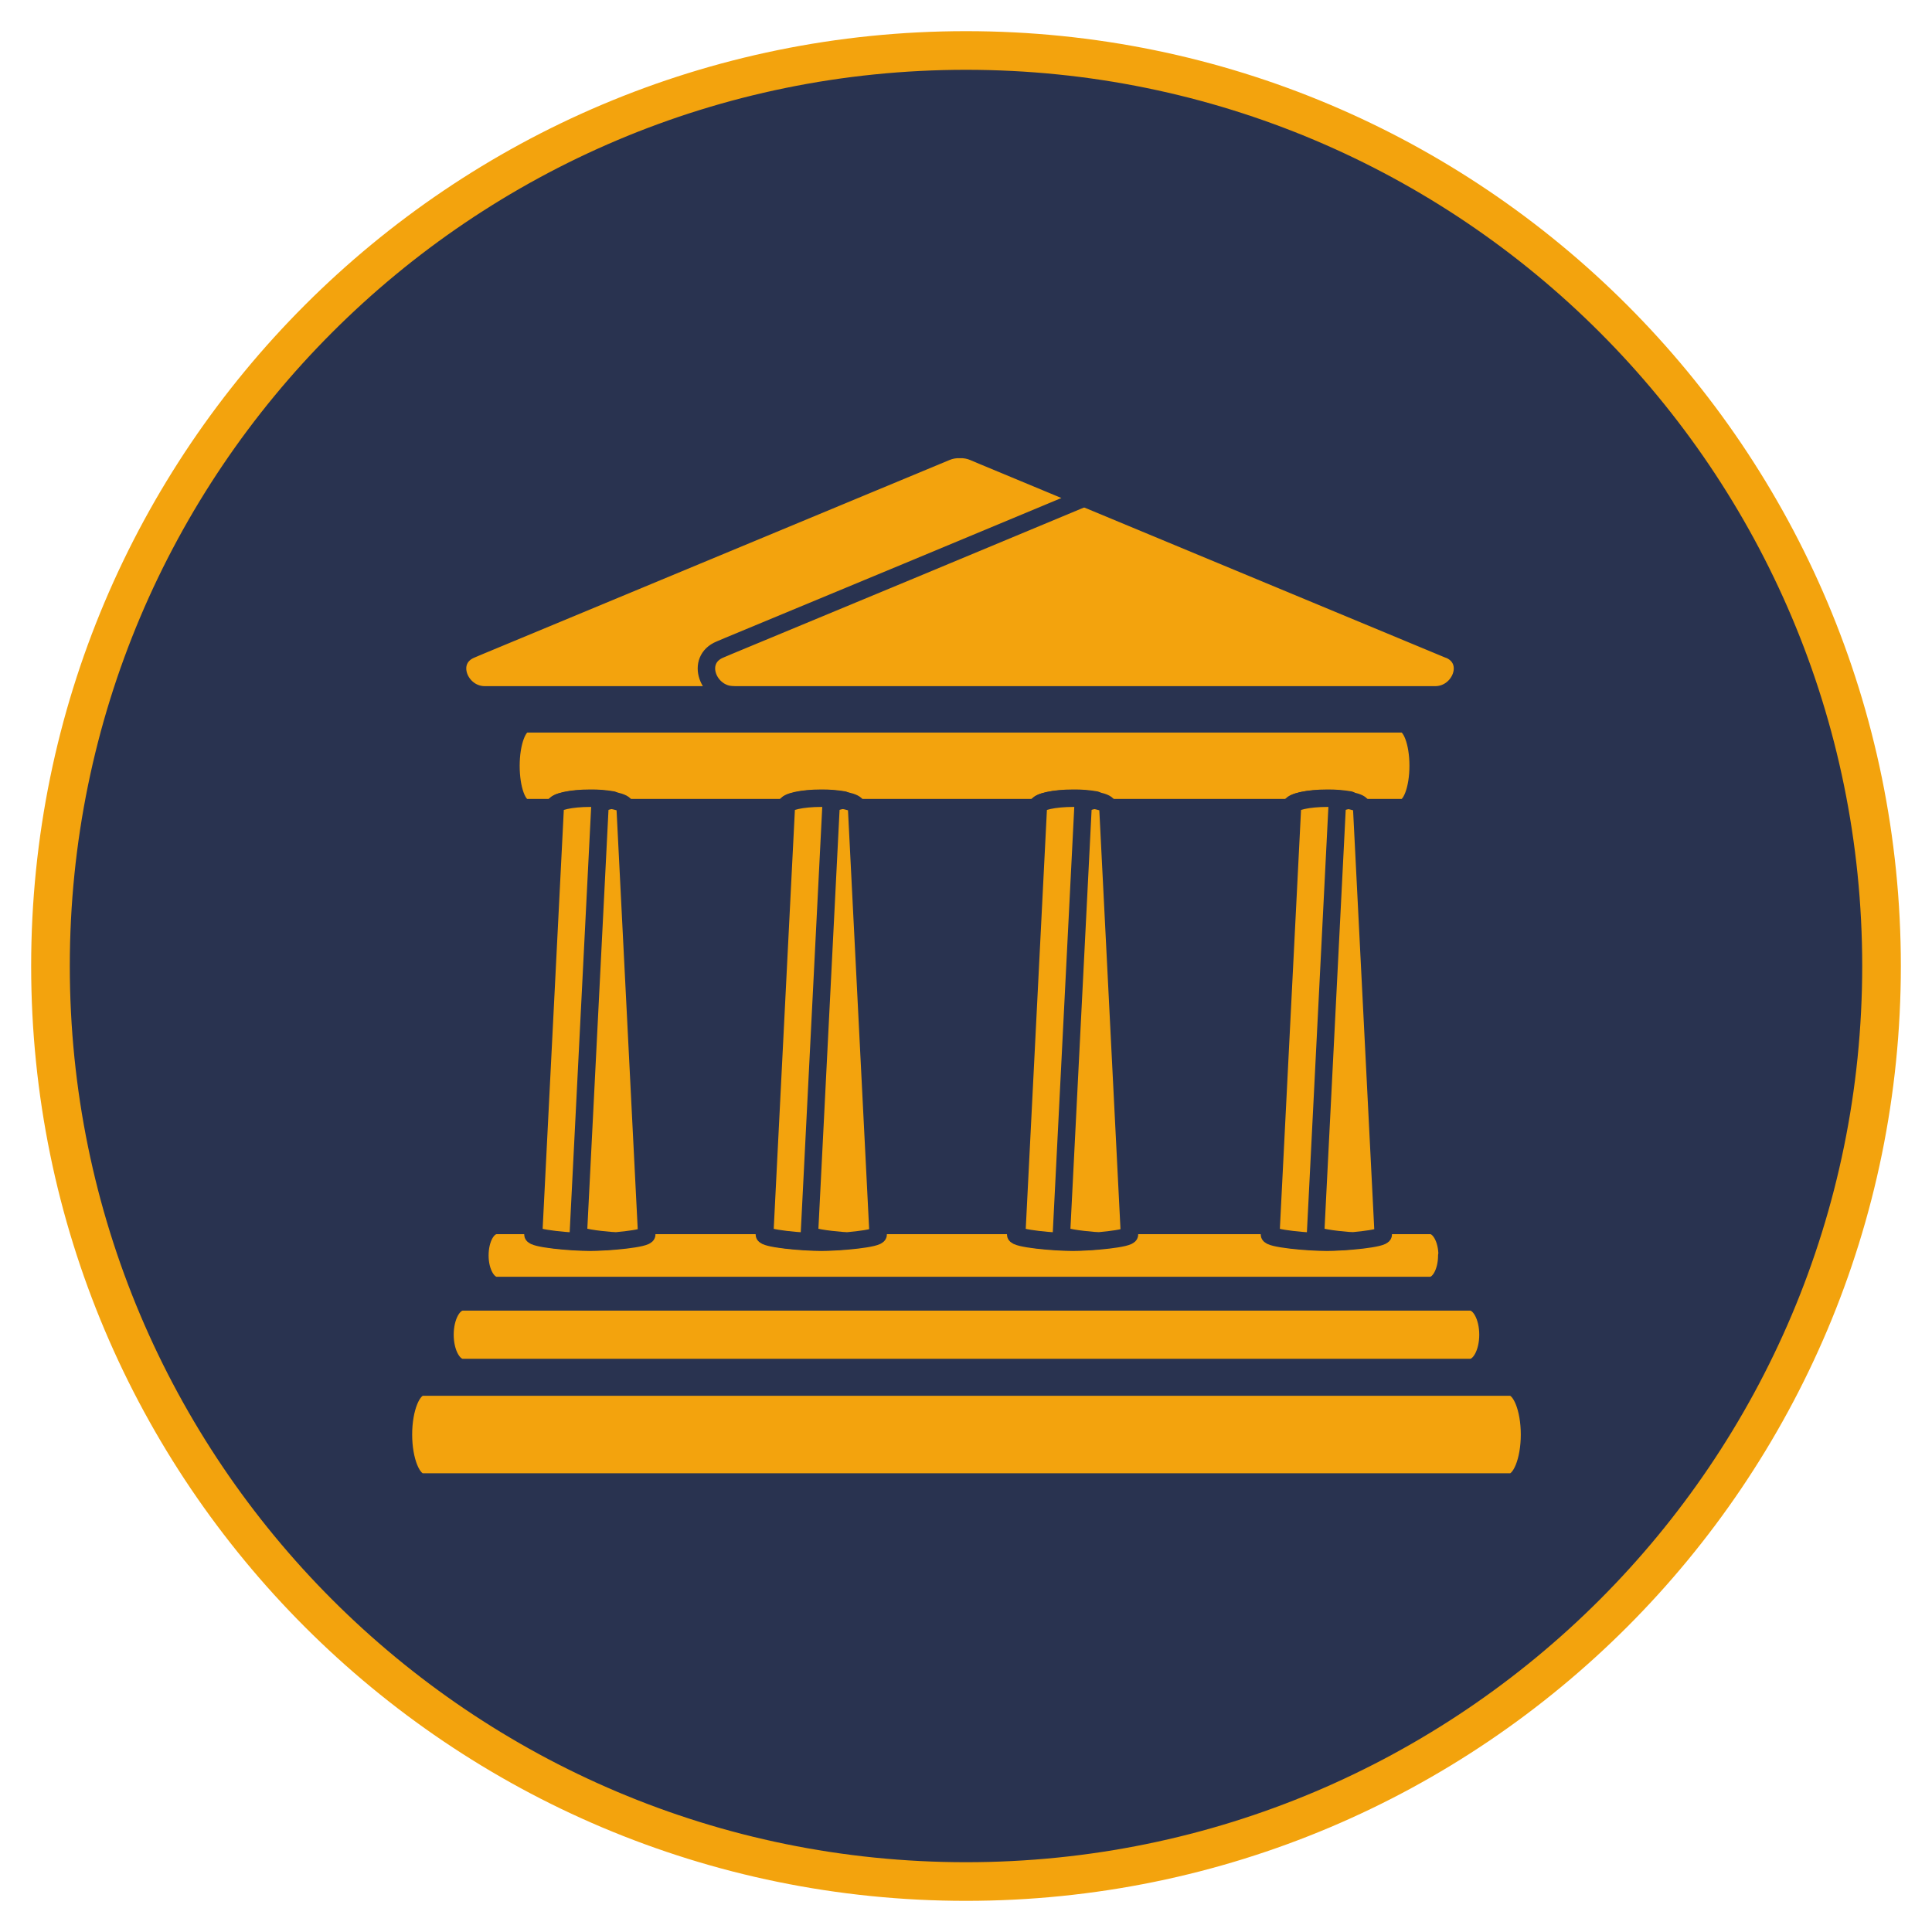
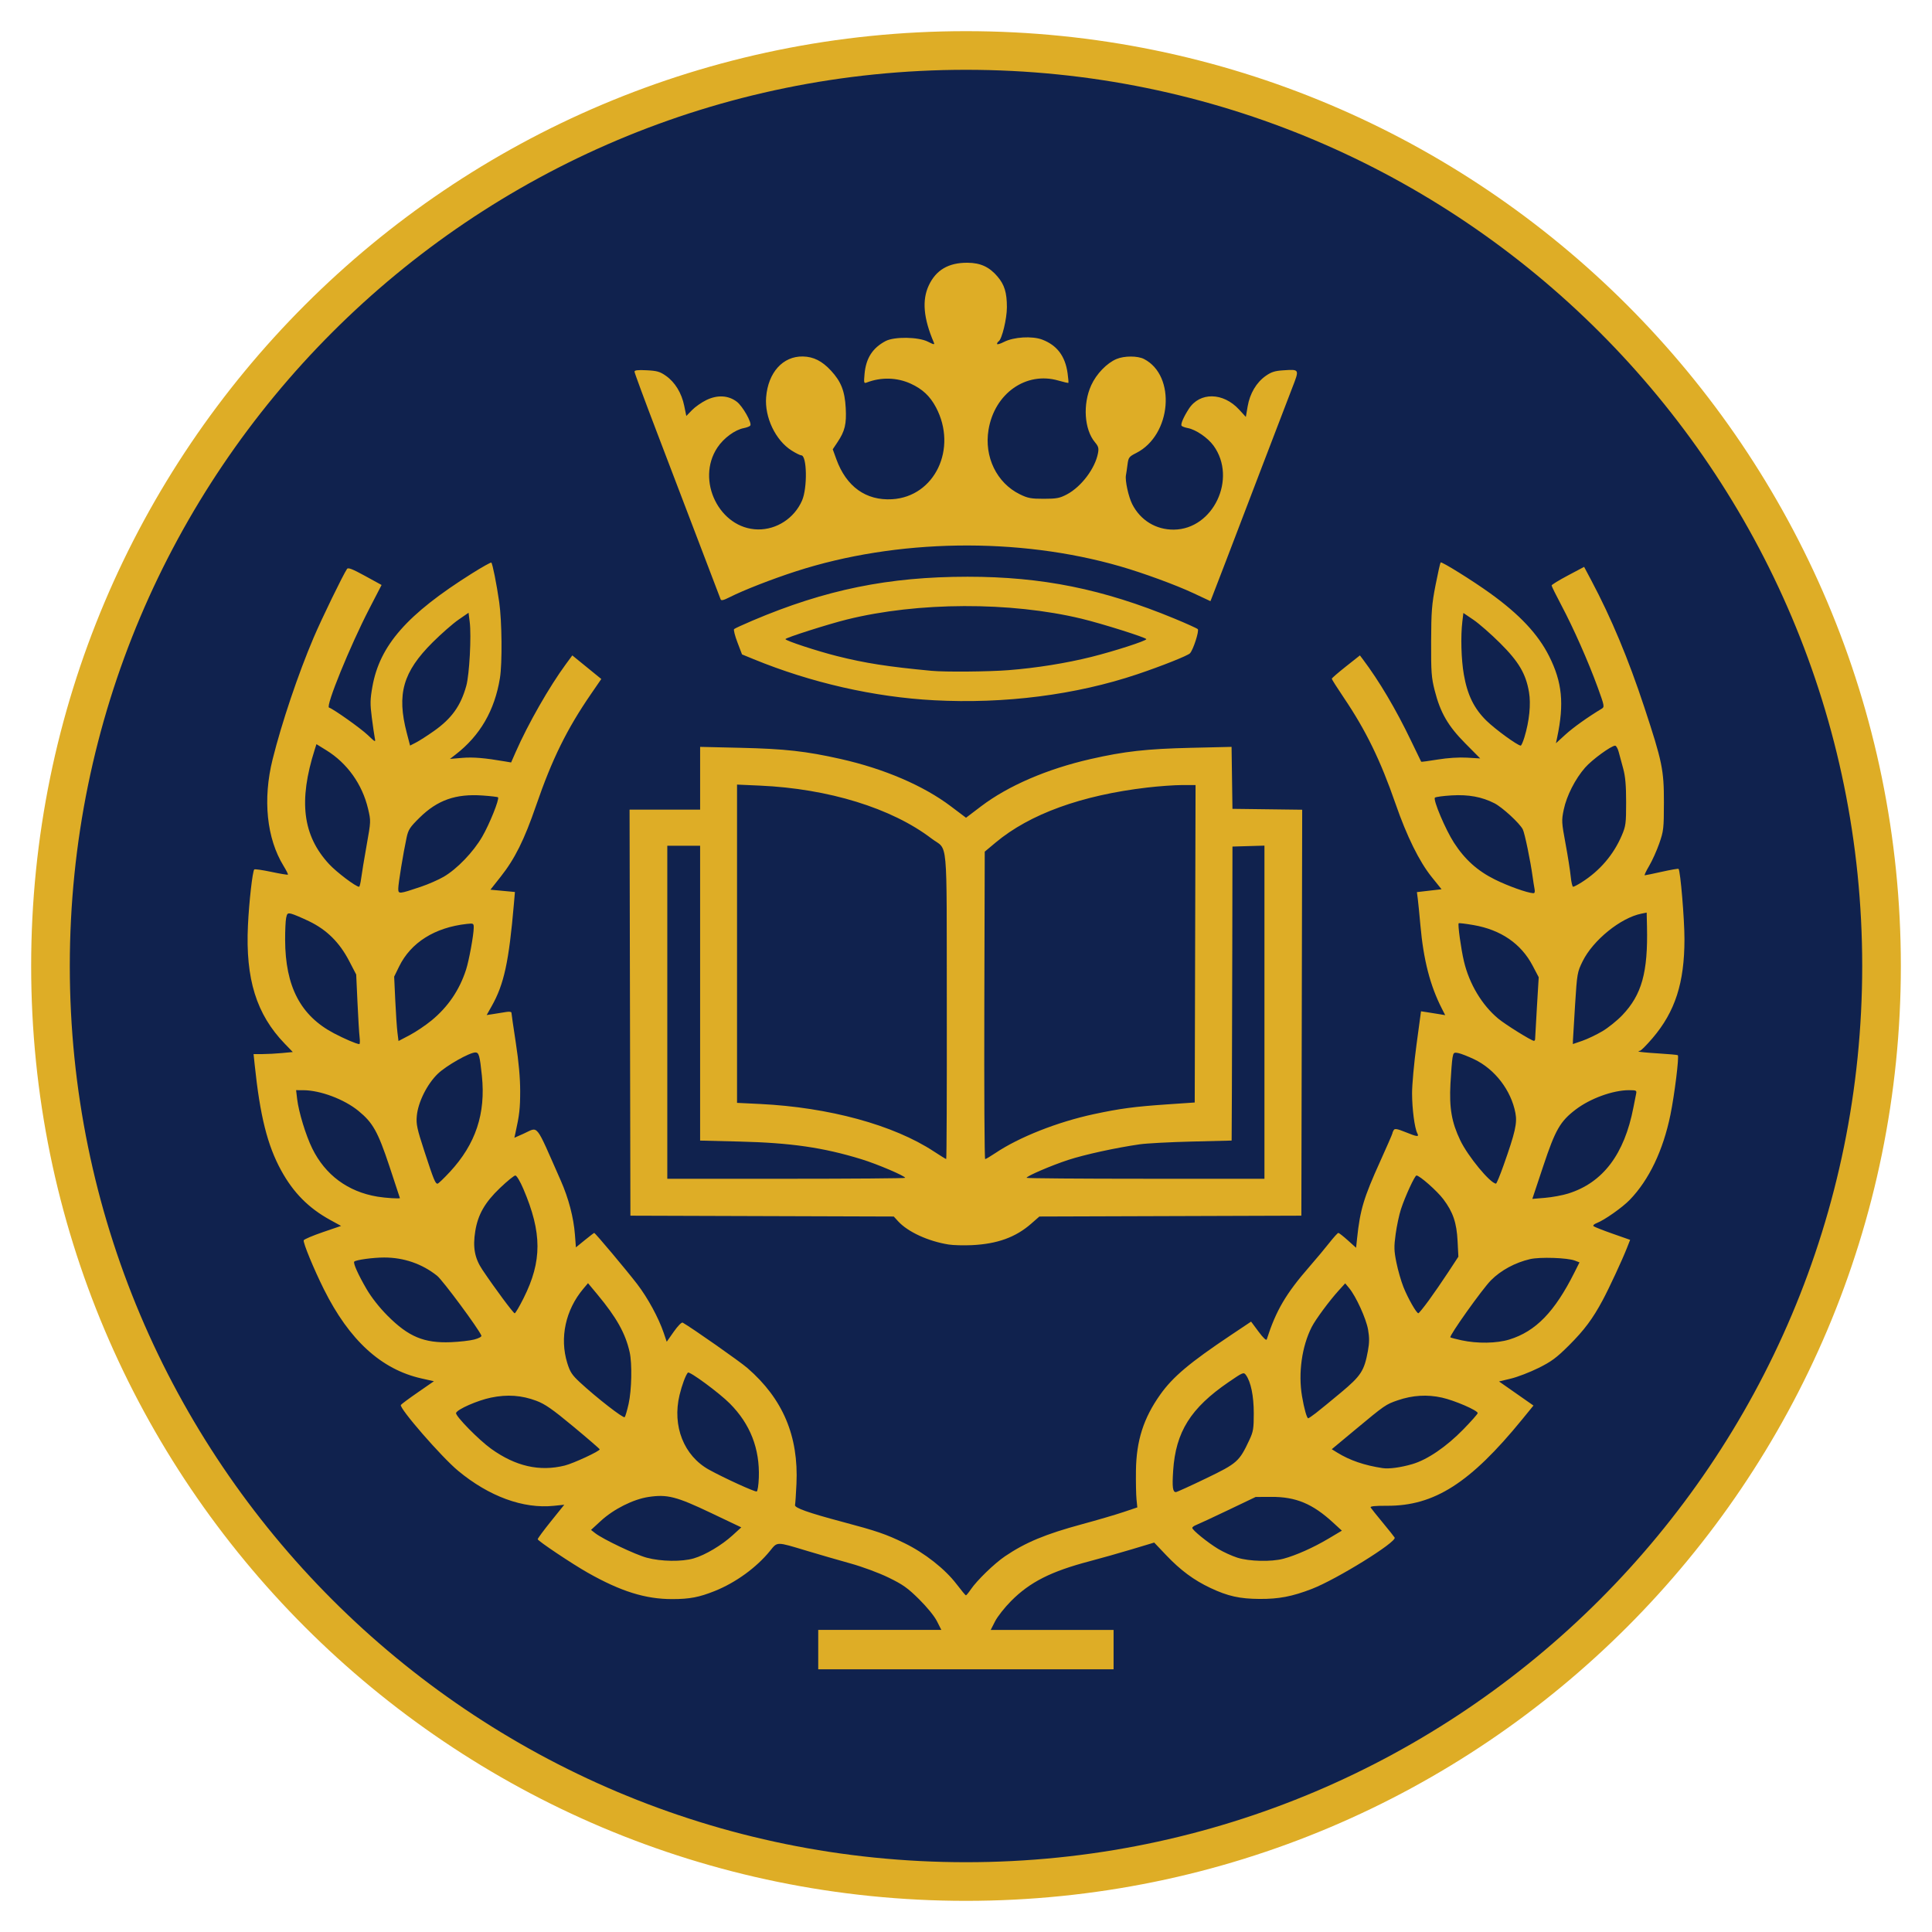
<svg xmlns="http://www.w3.org/2000/svg" width="1000" height="1000" viewBox="0 0 264.583 264.583" version="1.1" id="svg5" xml:space="preserve">
  <defs id="defs2">
    <filter id="mask-powermask-path-effect1955_inverse" style="color-interpolation-filters:sRGB" height="100" width="100" x="-50" y="-50">
      <feColorMatrix id="mask-powermask-path-effect1955_primitive1" values="1" type="saturate" result="fbSourceGraphic" />
      <feColorMatrix id="mask-powermask-path-effect1955_primitive2" values="-1 0 0 0 1 0 -1 0 0 1 0 0 -1 0 1 0 0 0 1 0 " in="fbSourceGraphic" />
    </filter>
    <filter id="mask-powermask-path-effect1983_inverse" style="color-interpolation-filters:sRGB" height="100" width="100" x="-50" y="-50">
      <feColorMatrix id="mask-powermask-path-effect1983_primitive1" values="1" type="saturate" result="fbSourceGraphic" />
      <feColorMatrix id="mask-powermask-path-effect1983_primitive2" values="-1 0 0 0 1 0 -1 0 0 1 0 0 -1 0 1 0 0 0 1 0 " in="fbSourceGraphic" />
    </filter>
    <clipPath clipPathUnits="userSpaceOnUse" id="clipPath2020">
      <path id="path2022" style="fill:#000000;fill-opacity:1;stroke-width:0.247" d="M 4.553,4.213 V 102.91 c 0.296,0.305 0.58,0.645 0.85,1.018 -7.672e-4,-1.917 -0.013,-5.15 0.002,-5.166 0.135,-0.151 4.673,4.291 8.12,7.947 6.367,6.755 12.843,14.537 21.564,25.916 9.783,12.763 19.924,21.732 34.555,30.562 7.984,4.818 11.854,8.276 26.715,23.869 6.268,6.577 7.742,8.341 15.028,17.978 5.408,7.153 7.609,9.89 10.665,13.261 0.846,0.933 2.26,2.63 3.142,3.769 0.882,1.14 2.936,3.411 4.564,5.047 4.743,4.766 9.177,8.223 18.503,14.427 8.766,5.832 13.518,9.703 20.747,16.904 3.918,3.903 11.799,12.674 11.588,12.897 -0.001,0.003 -0.198,0.011 -0.207,0.012 1.326,0.068 2.65,0.17 3.974,0.273 3.244,0.2 6.48,0.492 9.714,0.805 3.001,0.35 6,0.701 9.013,0.932 2.438,0.246 4.88,0.435 7.328,0.54 0.467,-0.004 0.934,0.007 1.401,-0.012 3.294,-0.138 6.587,-0.598 9.856,-0.982 4.211,-0.494 6.183,-0.74 10.4,-1.255 4.172,-0.528 8.34,-1.09 12.508,-1.65 2.665,-0.358 4.9,-0.146 6.679,0.448 v -20.031 -32.327 l -4.486,-5.358 c -10.243,-12.233 -19.051,-21.813 -27.666,-30.09 -4.955,-4.761 -6.757,-6.116 -18.177,-13.672 -10.898,-7.211 -13.061,-9.009 -20.866,-17.355 -5.692,-6.086 -8.395,-9.377 -16.51,-20.102 -5.693,-7.524 -9.051,-11.725 -12.192,-15.253 -2.65,-2.977 -13.93,-14.3 -16.056,-16.118 -2.709,-2.317 -7.038,-5.418 -13.504,-9.673 C 108.506,81.719 105.093,78.927 97.826,70.852 90.074,62.238 85.215,56.396 79.439,48.744 67.057,32.342 53.274,18.426 39.401,8.317 37.671,7.056 35.614,5.617 34.831,5.119 L 33.408,4.213 H 18.98 Z m 59.629,0 3.307,3.392 C 75.252,15.568 81.544,23.149 94.523,40.179 101.515,49.353 103.545,51.834 107.002,55.43 c 4.788,4.981 10.309,9.446 16.607,13.43 12.579,7.959 20.154,14.03 29.585,23.71 7.299,7.491 8.771,9.235 19.568,23.177 6.516,8.414 11.056,13.897 15.655,18.907 6.781,7.386 11.495,11.224 23.364,19.019 11.374,7.471 11.513,7.583 20.875,16.933 7.665,7.656 13.193,13.599 17.035,18.316 0.795,0.976 1.473,1.781 1.507,1.789 0.034,0.007 0.062,-7.75 0.062,-17.24 v -17.253 l -3.384,-3.497 c -6.679,-6.901 -12.276,-11.499 -21.966,-18.046 -9.765,-6.597 -14.592,-10.334 -21.084,-16.321 -4.853,-4.475 -8.594,-8.697 -13.146,-14.834 C 184.248,93.499 178.261,86.599 168.756,77.101 157.533,65.884 148.117,57.817 136.443,49.416 122.304,39.241 113.701,31.346 106.915,22.317 103.576,17.876 99.263,10.257 97.538,5.755 L 96.947,4.213 H 80.565 Z m 187.079,0 -19.675,0.06 -19.675,0.06 19.552,0.065 19.552,0.065 V 27.529 c 0,12.686 0.056,23.066 0.123,23.066 0.068,0 0.123,-10.436 0.123,-23.191 z M 211.941,15.447 c -0.064,0.044 -0.169,0.058 -0.19,0.132 -0.023,0.08 -0.041,0.162 -0.059,0.244 0.081,-0.128 0.161,-0.256 0.249,-0.375 z M 5.508,44.427 c 0.41,0 5.099,2.178 7.176,3.333 7.839,4.36 14.508,9.491 22.429,17.259 7.922,7.768 14.337,15.289 24.945,29.243 2.218,2.917 5.055,6.581 6.304,8.141 7.248,9.055 17.389,18.333 26.02,23.804 11.565,7.332 16.507,11.231 25.78,20.339 11.549,11.345 14.77,15.093 24.92,29.005 5.133,7.035 8.095,10.544 13.935,16.504 8.449,8.624 15.224,13.963 24.775,19.524 4.637,2.7 10.623,7.638 16.979,14.006 5.23,5.241 12.632,13.094 14.831,15.734 2.073,2.488 8.693,9.568 15.323,16.385 2.243,2.307 4.08,4.261 4.08,4.343 7.9e-4,0.082 -1.192,0.708 -2.651,1.392 -3.413,1.599 -8.672,3.268 -14.121,4.481 -6.159,1.371 -5.897,1.348 -6.922,0.587 -0.481,-0.358 -1.369,-1.324 -1.974,-2.148 -7.418,-10.113 -14.363,-18.01 -24.467,-27.821 -8.16,-7.923 -10.083,-9.463 -18.666,-14.941 -7.481,-4.775 -10.332,-6.804 -13.365,-9.508 -1.402,-1.25 -3.332,-2.947 -4.29,-3.77 -2.515,-2.162 -8.289,-7.991 -11.271,-11.376 -3.708,-4.21 -7.753,-9.299 -14.084,-17.719 -3.06,-4.071 -6.491,-8.511 -7.623,-9.868 -2.916,-3.495 -11.751,-12.402 -17.953,-18.098 -4.921,-4.52 -5.626,-5.07 -10.501,-8.19 C 70.981,136.023 67.017,132.894 57.508,123.279 48.876,114.551 46.742,111.999 36.744,98.456 30.573,90.096 27.747,86.529 24.497,83 20.846,79.034 15.926,74.643 12.759,72.522 9.532,70.36 6.432,67.955 5.848,67.16 L 5.293,66.404 V 55.415 c 0,-6.077 0.096,-10.989 0.215,-10.989 z M 186.03,50.727 c -0.102,0.091 -0.202,0.184 -0.301,0.277 0.05,0.006 0.102,0.013 0.152,0.018 0.04,-0.082 0.08,-0.164 0.123,-0.244 0.009,-0.017 0.018,-0.034 0.026,-0.051 z m -2.496,14.331 c -0.031,-0.014 -0.01,0.038 0.017,0.137 0.032,0.037 0.08,0.067 0.097,0.112 0.062,0.005 0.121,0.01 0.179,0.015 -0.002,-0.002 -0.004,-0.004 -0.006,-0.006 -0.175,-0.164 -0.257,-0.244 -0.287,-0.258 z" mask="none" />
    </clipPath>
  </defs>
  <g id="layer1">
-     <circle style="display:inline;fill:#293350;fill-opacity:1;stroke:#f3a30d;stroke-width:5.292;stroke-dasharray:none;stroke-opacity:1;paint-order:normal" id="path236-3" mask="none" r="125.379" cy="132.292" cx="132.292" />
-     <g fill="none" stroke="currentColor" stroke-linecap="round" stroke-linejoin="round" stroke-miterlimit="10" id="g1210" transform="matrix(47.80356,0,0,47.80356,-636.42,-545.5014)" style="fill:#f3a30d;fill-opacity:1;stroke:#293350;stroke-opacity:1">
-       <g id="g1502" style="fill:#f3a30d;fill-opacity:1;stroke:#293350;stroke-opacity:1">
-         <path fill="#909091" d="m 17.463,13.272 q -0.668,-0.278 -1.335,-0.555 l -0.026,-0.011 a 0.091,0.091 0 0 0 -0.039,-0.007 0.091,0.091 0 0 0 -0.039,0.007 l -1.335,0.555 -0.026,0.011 c -0.073,0.03 -0.034,0.13 0.039,0.13 h 2.723 c 0.073,-5.1e-5 0.112,-0.1 0.039,-0.13" id="path1468" style="fill:#f3a30d;fill-opacity:1;stroke:#293350;stroke-width:0.05;stroke-opacity:1" />
-         <path fill="#7e7e7f" d="m 15.376,13.272 0.026,-0.011 q 0.509,-0.211 1.017,-0.423 l -0.291,-0.121 -0.026,-0.011 a 0.091,0.091 0 0 0 -0.039,-0.007 0.091,0.091 0 0 0 -0.039,0.007 l -1.335,0.555 -0.026,0.011 c -0.073,0.03 -0.034,0.13 0.039,0.13 h 0.713 c -0.073,-5.1e-5 -0.112,-0.1 -0.039,-0.13 m 2,0.333 c 0,0.066 -0.02,0.12 -0.045,0.12 h -2.51 c -0.025,0 -0.044,-0.054 -0.044,-0.12 0,-0.066 0.02,-0.12 0.044,-0.12 h 2.51 c 0.025,0 0.045,0.054 0.045,0.12" id="path1470" style="fill:#f3a30d;fill-opacity:1;stroke:#293350;stroke-width:0.05;stroke-opacity:1" />
-         <path fill="#909091" d="m 17.458,15.008 c 0,0.047 -0.021,0.086 -0.048,0.086 H 14.736 c -0.026,0 -0.048,-0.038 -0.048,-0.086 0,-0.048 0.021,-0.086 0.048,-0.086 h 2.675 c 0.026,0 0.048,0.038 0.048,0.086 m 0.117,0.227 c 0,0.052 -0.023,0.094 -0.051,0.094 h -2.886 c -0.028,0 -0.051,-0.042 -0.051,-0.094 0,-0.052 0.023,-0.094 0.051,-0.094 h 2.886 c 0.028,0 0.051,0.042 0.051,0.094 m 0.119,0.286 c 0,0.075 -0.025,0.136 -0.055,0.136 h -3.116 c -0.03,5e-5 -0.055,-0.061 -0.055,-0.136 0,-0.075 0.025,-0.136 0.055,-0.136 h 3.116 c 0.03,0 0.055,0.061 0.055,0.136" id="path1472" style="fill:#f3a30d;fill-opacity:1;stroke:#293350;stroke-width:0.05;stroke-opacity:1" />
-         <path fill="#647e89" d="m 15.004,13.699 c 0.055,0 0.1,0.01 0.1,0.022 l 0.062,1.227 c 0,0.012 -0.107,0.022 -0.163,0.022 -0.055,0 -0.163,-0.01 -0.163,-0.022 l 0.062,-1.227 c 1.01e-4,-0.012 0.045,-0.022 0.1,-0.022" id="path1474" style="fill:#f3a30d;fill-opacity:1;stroke:#293350;stroke-width:0.05;stroke-opacity:1" />
-         <path fill="#576f77" d="m 14.97,14.947 0.062,-1.227 c 0,-0.007 0.014,-0.013 0.036,-0.017 a 0.353,0.353 0 0 0 -0.064,-0.005 c -0.055,0 -0.1,0.01 -0.1,0.022 l -0.062,1.227 c 0,0.012 0.107,0.022 0.163,0.022 0.018,0 0.041,-0.001 0.064,-0.003 -0.049,-0.004 -0.098,-0.011 -0.098,-0.019" id="path1476" style="fill:#f3a30d;fill-opacity:1;stroke:#293350;stroke-width:0.05;stroke-opacity:1" />
-         <path fill="#647e89" d="m 15.667,13.699 c 0.055,0 0.1,0.01 0.1,0.022 l 0.062,1.227 c 0,0.012 -0.107,0.022 -0.163,0.022 -0.055,0 -0.163,-0.01 -0.163,-0.022 l 0.062,-1.227 c 5.1e-5,-0.012 0.045,-0.022 0.1,-0.022 m 0.722,0 c 0.055,0 0.1,0.01 0.1,0.022 l 0.062,1.227 c 0,0.012 -0.107,0.022 -0.163,0.022 -0.055,0 -0.163,-0.01 -0.163,-0.022 l 0.062,-1.227 c 5e-5,-0.012 0.045,-0.022 0.1,-0.022 m 0.729,0 c 0.055,0 0.1,0.01 0.1,0.022 l 0.062,1.227 c 0,0.012 -0.107,0.022 -0.163,0.022 -0.055,0 -0.163,-0.01 -0.163,-0.022 l 0.062,-1.227 c 5.1e-5,-0.012 0.045,-0.022 0.1,-0.022" id="path1478" style="fill:#f3a30d;fill-opacity:1;stroke:#293350;stroke-width:0.05;stroke-opacity:1" />
-         <path fill="#576f77" d="m 15.632,14.947 0.062,-1.227 c 0,-0.007 0.014,-0.013 0.036,-0.017 a 0.374,0.374 0 0 0 -0.064,-0.005 c -0.055,0 -0.1,0.01 -0.1,0.022 l -0.062,1.227 c 0,0.012 0.107,0.022 0.163,0.022 0.018,0 0.041,-0.001 0.064,-0.003 -0.049,-0.004 -0.099,-0.011 -0.099,-0.019 m 0.722,0 0.062,-1.227 c 0,-0.007 0.014,-0.013 0.036,-0.017 a 0.353,0.353 0 0 0 -0.064,-0.005 c -0.055,0 -0.1,0.01 -0.1,0.022 l -0.062,1.227 c 0,0.012 0.107,0.022 0.163,0.022 0.018,0 0.041,-0.001 0.064,-0.003 -0.049,-0.004 -0.099,-0.011 -0.099,-0.019 m 0.728,0 0.062,-1.227 c 0,-0.007 0.014,-0.013 0.036,-0.017 a 0.374,0.374 0 0 0 -0.064,-0.005 c -0.055,0 -0.1,0.01 -0.1,0.022 l -0.062,1.227 c 0,0.012 0.107,0.022 0.163,0.022 0.018,0 0.041,-0.001 0.064,-0.003 -0.049,-0.004 -0.099,-0.011 -0.099,-0.019" id="path1480" style="fill:#f3a30d;fill-opacity:1;stroke:#293350;stroke-width:0.05;stroke-opacity:1" />
-       </g>
-     </g>
+     <circle style="fill:#10224e;stroke:#dead26;stroke-width:5.292;fill-opacity:1;stroke-opacity:1;stroke-dasharray:none;paint-order:normal" id="path236-3" mask="none" r="125.379" cy="132.292" cx="132.292" />
+     <path style="fill:#dead26;stroke-width:0.225;fill-opacity:1" d="m 112.055,225.907 v -2.696 h 8.429 8.429 l -0.594,-1.179 c -0.349,-0.693 -1.358,-1.937 -2.448,-3.016 -1.559,-1.544 -2.225,-2.017 -4.184,-2.97 -1.342,-0.653 -3.568,-1.477 -5.25,-1.944 -1.606,-0.446 -4.285,-1.221 -5.954,-1.724 -4.203,-1.266 -3.997,-1.266 -5.019,-0.004 -1.858,2.292 -4.704,4.361 -7.583,5.513 -2.145,0.858 -3.437,1.104 -5.82,1.106 -3.666,0.003 -7.041,-1.05 -11.57,-3.614 -2.153,-1.218 -6.852,-4.363 -6.852,-4.585 0,-0.112 0.818,-1.22 1.818,-2.463 l 1.818,-2.26 -1.452,0.149 c -4.176,0.428 -8.858,-1.289 -13.088,-4.8 -2.275,-1.888 -8.1,-8.589 -7.837,-9.015 0.069,-0.111 1.115,-0.888 2.325,-1.725 l 2.2,-1.522 -1.71,-0.384 c -5.504,-1.237 -9.875,-5.231 -13.354,-12.203 -1.388,-2.781 -2.882,-6.41 -2.765,-6.716 0.053,-0.138 1.226,-0.637 2.606,-1.11 l 2.51,-0.859 -1.482,-0.812 c -2.951,-1.618 -5.046,-3.729 -6.713,-6.766 -1.897,-3.456 -2.907,-7.488 -3.642,-14.547 l -0.146,-1.404 1.202,-0.002 c 0.661,-8.5e-4 1.869,-0.065 2.685,-0.142 l 1.483,-0.14 -1.11,-1.15 c -3.875,-4.015 -5.378,-8.849 -5.032,-16.189 0.152,-3.219 0.628,-7.427 0.868,-7.666 0.073,-0.073 1.12,0.077 2.326,0.333 1.206,0.256 2.232,0.426 2.28,0.379 0.047,-0.048 -0.221,-0.586 -0.596,-1.196 -2.313,-3.76 -2.864,-9.114 -1.501,-14.59 1.245,-5.001 3.505,-11.709 5.611,-16.655 1.112,-2.613 4.036,-8.626 4.584,-9.43 0.147,-0.215 0.747,0.018 2.462,0.959 l 2.268,1.243 -1.683,3.255 c -2.633,5.092 -6.006,13.37 -5.515,13.534 0.627,0.209 4.34,2.842 5.3,3.758 1.058,1.01 1.092,1.025 0.967,0.412 -0.071,-0.349 -0.255,-1.615 -0.409,-2.813 -0.24,-1.872 -0.229,-2.466 0.082,-4.219 1.003,-5.659 4.753,-9.926 13.622,-15.499 1.404,-0.882 2.603,-1.554 2.665,-1.493 0.173,0.173 0.724,2.937 1.08,5.416 0.375,2.615 0.429,8.359 0.098,10.399 -0.718,4.426 -2.714,7.872 -6.058,10.461 l -0.786,0.609 1.685,-0.142 c 1.486,-0.125 3.059,0.006 5.873,0.489 l 0.818,0.14 0.628,-1.43 c 1.687,-3.844 4.611,-8.963 6.882,-12.049 l 0.871,-1.183 1.985,1.616 1.985,1.616 -1.402,2.039 c -3.317,4.824 -5.336,8.924 -7.53,15.294 -1.623,4.712 -2.904,7.285 -4.852,9.749 l -1.401,1.772 1.678,0.157 1.678,0.157 -0.139,1.609 c -0.686,7.961 -1.351,11.026 -3.043,14.023 l -0.69,1.222 0.969,-0.149 c 0.533,-0.082 1.298,-0.204 1.699,-0.272 0.43,-0.072 0.73,-0.027 0.73,0.109 0,0.127 0.268,1.983 0.597,4.125 0.397,2.589 0.596,4.797 0.596,6.59 -4.5e-4,2.384 -0.103,3.287 -0.658,5.784 l -0.137,0.617 1.229,-0.543 c 2.149,-0.95 1.521,-1.735 5.132,6.424 1.058,2.391 1.752,5.036 1.931,7.366 l 0.136,1.762 1.213,-0.988 c 0.667,-0.543 1.249,-0.988 1.294,-0.988 0.136,0 4.422,5.104 5.883,7.005 1.441,1.876 2.933,4.619 3.633,6.681 l 0.413,1.217 0.969,-1.381 c 0.56,-0.799 1.075,-1.32 1.22,-1.237 1.345,0.773 7.837,5.328 8.866,6.222 4.859,4.22 7.014,9.316 6.712,15.866 -0.066,1.421 -0.154,2.722 -0.197,2.891 -0.096,0.38 1.821,1.063 6.438,2.29 4.765,1.267 5.991,1.687 8.537,2.922 2.761,1.34 5.555,3.535 7.136,5.606 0.647,0.848 1.227,1.547 1.289,1.553 0.062,0.006 0.365,-0.361 0.674,-0.816 0.839,-1.235 3.225,-3.548 4.675,-4.531 2.798,-1.898 5.543,-3.041 10.576,-4.404 2.053,-0.556 4.592,-1.3 5.643,-1.654 l 1.91,-0.643 -0.112,-1.102 c -0.062,-0.606 -0.096,-2.365 -0.077,-3.91 0.052,-4.13 1.035,-7.21 3.335,-10.447 1.728,-2.431 4.028,-4.366 9.699,-8.156 l 2.735,-1.828 1.022,1.375 c 0.637,0.857 1.06,1.257 1.123,1.06 1.27,-3.96 2.625,-6.267 5.866,-9.984 0.892,-1.023 2.106,-2.476 2.697,-3.229 0.591,-0.752 1.15,-1.368 1.242,-1.368 0.092,0 0.676,0.457 1.298,1.017 l 1.131,1.017 0.137,-1.297 c 0.412,-3.903 0.909,-5.558 3.162,-10.532 0.923,-2.037 1.679,-3.775 1.681,-3.862 0.002,-0.087 0.084,-0.285 0.183,-0.441 0.138,-0.218 0.496,-0.153 1.565,0.281 1.662,0.675 1.933,0.703 1.655,0.17 -0.369,-0.709 -0.71,-3.311 -0.717,-5.466 -0.003,-1.164 0.27,-4.168 0.609,-6.677 l 0.616,-4.561 0.908,0.139 c 0.499,0.076 1.245,0.196 1.657,0.265 l 0.749,0.126 -0.463,-0.907 c -1.608,-3.152 -2.511,-6.659 -2.933,-11.394 -0.132,-1.483 -0.294,-3.113 -0.36,-3.623 l -0.12,-0.927 1.687,-0.196 1.687,-0.196 -1.356,-1.685 c -1.686,-2.095 -3.399,-5.565 -4.935,-9.997 -2.072,-5.98 -4.066,-10.07 -7.102,-14.565 -0.904,-1.338 -1.641,-2.501 -1.637,-2.584 0.003,-0.083 0.872,-0.835 1.929,-1.672 l 1.922,-1.522 0.386,0.511 c 2.242,2.973 4.554,6.877 6.602,11.149 0.749,1.563 1.381,2.87 1.405,2.903 0.023,0.034 1.043,-0.102 2.265,-0.303 1.368,-0.224 2.913,-0.323 4.02,-0.257 l 1.797,0.107 -2.034,-2.051 c -2.374,-2.394 -3.425,-4.208 -4.198,-7.247 -0.451,-1.772 -0.505,-2.517 -0.49,-6.712 0.015,-4.121 0.091,-5.097 0.602,-7.717 0.322,-1.649 0.637,-3.051 0.701,-3.115 0.144,-0.144 4.362,2.482 6.767,4.214 4.044,2.911 6.576,5.611 8.09,8.626 1.79,3.563 2.079,6.496 1.098,11.135 l -0.166,0.786 1.288,-1.176 c 1.075,-0.981 3.089,-2.417 4.995,-3.562 0.384,-0.231 0.35,-0.403 -0.566,-2.921 -1.277,-3.507 -3.322,-8.126 -4.981,-11.252 -0.733,-1.381 -1.331,-2.594 -1.329,-2.696 0.002,-0.102 1.004,-0.717 2.228,-1.366 l 2.224,-1.18 0.985,1.854 c 2.733,5.145 5.069,10.735 7.255,17.356 2.456,7.442 2.695,8.598 2.688,13.03 -0.005,3.589 -0.043,3.928 -0.631,5.617 -0.344,0.989 -0.969,2.379 -1.389,3.089 -0.42,0.71 -0.692,1.292 -0.605,1.293 0.087,6.7e-4 1.145,-0.218 2.35,-0.487 1.205,-0.268 2.231,-0.446 2.279,-0.394 0.256,0.27 0.81,6.855 0.81,9.628 0,5.975 -1.272,9.92 -4.37,13.551 -0.816,0.957 -1.599,1.74 -1.74,1.74 -0.141,0 -0.211,0.044 -0.157,0.099 0.054,0.054 1.259,0.169 2.677,0.254 1.418,0.085 2.624,0.196 2.679,0.245 0.2,0.179 -0.449,5.415 -1.009,8.152 -1.001,4.887 -2.925,8.913 -5.569,11.654 -1.008,1.045 -3.487,2.789 -4.526,3.184 -0.36,0.137 -0.55,0.323 -0.434,0.427 0.113,0.101 1.286,0.564 2.607,1.028 l 2.402,0.844 -0.437,1.109 c -0.662,1.68 -2.431,5.49 -3.317,7.143 -1.371,2.559 -2.526,4.108 -4.626,6.202 -1.704,1.699 -2.394,2.21 -4.175,3.094 -1.174,0.582 -2.869,1.235 -3.767,1.451 l -1.633,0.392 2.359,1.65 2.359,1.65 -1.585,1.941 c -7.076,8.666 -11.996,11.809 -18.451,11.784 -1.712,-0.007 -2.366,0.063 -2.26,0.241 0.082,0.138 0.819,1.059 1.637,2.048 0.818,0.989 1.559,1.917 1.647,2.064 0.349,0.584 -7.936,5.721 -11.346,7.036 -2.686,1.036 -4.513,1.386 -7.15,1.37 -2.722,-0.016 -4.348,-0.379 -6.72,-1.497 -2.284,-1.077 -4.101,-2.422 -6.058,-4.481 l -1.655,-1.742 -3.062,0.921 c -1.684,0.507 -4.275,1.24 -5.758,1.629 -5.318,1.397 -8.199,2.856 -10.791,5.466 -0.869,0.875 -1.85,2.121 -2.18,2.77 l -0.6,1.179 h 8.414 8.414 v 2.696 2.696 H 132.274 112.055 Z M 94.996,213.421 c 1.578,-0.459 3.828,-1.795 5.331,-3.165 l 1.19,-1.086 -4.152,-1.976 c -4.739,-2.255 -5.98,-2.573 -8.545,-2.19 -2.089,0.312 -4.777,1.66 -6.532,3.275 l -1.348,1.24 0.562,0.44 c 1.061,0.832 5.506,2.947 7.077,3.368 1.96,0.524 4.793,0.566 6.418,0.093 z m 80.75,0.049 c 1.722,-0.461 4.112,-1.525 6.163,-2.745 l 1.857,-1.104 -1.193,-1.097 c -2.826,-2.598 -5.106,-3.548 -8.479,-3.529 l -2.135,0.011 -3.796,1.813 c -2.088,0.997 -4.041,1.907 -4.34,2.02 -0.299,0.114 -0.545,0.295 -0.545,0.402 0,0.299 2.119,2.019 3.551,2.881 0.704,0.424 1.886,0.964 2.627,1.199 1.619,0.514 4.654,0.585 6.29,0.147 z m -71.827,-11.087 c 0.143,-3.99 -1.173,-7.361 -3.972,-10.175 -1.45,-1.458 -5.536,-4.469 -5.743,-4.232 -0.31,0.357 -0.813,1.704 -1.14,3.059 -1.029,4.259 0.589,8.345 4.062,10.254 2.1,1.154 6.237,3.041 6.503,2.966 0.124,-0.035 0.254,-0.877 0.289,-1.872 z m 61.245,0.08 c 4.28,-2.066 4.549,-2.305 5.935,-5.263 0.533,-1.138 0.602,-1.554 0.602,-3.644 0,-2.383 -0.4,-4.329 -1.08,-5.259 -0.299,-0.409 -0.408,-0.364 -2.368,0.979 -5.203,3.564 -7.244,6.825 -7.592,12.131 -0.148,2.253 -0.061,2.932 0.373,2.932 0.134,0 1.992,-0.845 4.13,-1.877 z m -87.82,-1.761 c 1.189,-0.295 4.861,-2.003 4.781,-2.223 -0.035,-0.095 -1.664,-1.502 -3.622,-3.127 -2.849,-2.366 -3.856,-3.067 -5.05,-3.516 -2.019,-0.76 -3.984,-0.898 -6.214,-0.436 -1.85,0.383 -4.622,1.602 -4.783,2.105 -0.125,0.388 3.108,3.687 4.807,4.905 3.352,2.404 6.632,3.149 10.082,2.292 z M 193.403,200.51 c 2.062,-0.598 4.667,-2.372 7,-4.765 1.081,-1.109 1.966,-2.11 1.966,-2.224 0,-0.366 -3.159,-1.734 -4.896,-2.121 -2.022,-0.45 -4.023,-0.329 -6.051,0.366 -1.64,0.562 -1.77,0.652 -5.886,4.077 l -3.154,2.624 0.749,0.463 c 1.721,1.064 3.736,1.753 6.208,2.124 0.886,0.133 2.456,-0.077 4.065,-0.544 z m -107.317,-8.247 c 0.422,-1.891 0.496,-5.526 0.144,-7.09 -0.58,-2.574 -1.789,-4.738 -4.409,-7.888 l -1.294,-1.557 -0.648,0.77 c -2.431,2.891 -3.258,6.718 -2.195,10.16 0.383,1.239 0.651,1.647 1.764,2.677 2.252,2.085 5.92,4.937 6.101,4.743 0.095,-0.102 0.336,-0.919 0.536,-1.816 z m 94.122,1.25 c 0.512,-0.395 2.055,-1.656 3.429,-2.804 2.757,-2.303 3.193,-2.976 3.697,-5.713 0.204,-1.108 0.209,-1.821 0.019,-2.912 -0.261,-1.503 -1.653,-4.553 -2.594,-5.686 l -0.537,-0.646 -0.868,0.954 c -1.289,1.418 -3.181,3.974 -3.713,5.016 -1.354,2.653 -1.869,6.323 -1.332,9.491 0.286,1.689 0.66,3.018 0.849,3.018 0.065,0 0.538,-0.323 1.05,-0.717 z M 64.945,183.444 c 0.621,-0.162 1.038,-0.389 0.981,-0.533 -0.358,-0.909 -5.292,-7.579 -6.061,-8.193 -2.052,-1.639 -4.557,-2.505 -7.249,-2.505 -1.512,0 -3.862,0.321 -4.101,0.561 -0.184,0.184 0.538,1.795 1.679,3.75 0.684,1.17 1.761,2.54 2.888,3.67 2.861,2.87 4.992,3.76 8.649,3.616 1.174,-0.046 2.62,-0.211 3.214,-0.366 z m 141.758,2.2e-4 c 3.61,-1.115 6.2,-3.78 8.898,-9.156 l 0.706,-1.408 -0.623,-0.241 c -1.02,-0.395 -4.788,-0.521 -6.148,-0.205 -2.043,0.474 -3.997,1.533 -5.354,2.9 -1.182,1.191 -5.754,7.618 -5.558,7.813 0.05,0.05 0.736,0.231 1.524,0.402 2.168,0.47 4.83,0.428 6.554,-0.105 z M 71.707,177.774 c 2.542,-5.069 2.535,-8.937 -0.027,-14.94 -0.45,-1.055 -0.926,-1.853 -1.104,-1.853 -0.172,0 -1.121,0.772 -2.109,1.716 -2.061,1.969 -3.016,3.637 -3.381,5.907 -0.358,2.224 -0.083,3.707 0.982,5.296 1.682,2.509 4.239,5.954 4.418,5.954 0.098,0 0.648,-0.935 1.221,-2.078 z m 123.951,0.33 c 0.696,-0.954 1.895,-2.694 2.664,-3.868 l 1.399,-2.134 -0.108,-2.134 c -0.127,-2.524 -0.624,-3.98 -1.959,-5.749 -0.853,-1.13 -3.241,-3.237 -3.67,-3.237 -0.236,-1.7e-4 -1.553,2.859 -2.129,4.622 -0.245,0.751 -0.57,2.277 -0.723,3.392 -0.241,1.761 -0.227,2.275 0.104,3.915 0.21,1.038 0.643,2.545 0.963,3.348 0.611,1.532 1.788,3.6 2.043,3.587 0.082,-0.004 0.718,-0.788 1.414,-1.741 z M 54.765,164.069 c -6.71e-4,-0.031 -0.655,-2.015 -1.454,-4.409 -1.567,-4.695 -2.246,-5.905 -4.214,-7.518 -1.954,-1.602 -5.232,-2.833 -7.56,-2.841 l -0.986,-0.003 0.142,1.205 c 0.21,1.783 1.186,4.982 2.069,6.777 1.788,3.636 4.881,5.924 8.916,6.597 1.129,0.188 3.091,0.311 3.089,0.193 z m 160.007,-0.62 c 4.745,-1.485 7.685,-5.371 8.922,-11.793 0.143,-0.741 0.308,-1.575 0.367,-1.853 0.1,-0.469 0.03,-0.505 -0.973,-0.505 -2.193,0 -5.3,1.127 -7.294,2.645 -2.132,1.623 -2.791,2.769 -4.443,7.732 l -1.502,4.51 1.754,-0.146 c 0.965,-0.081 2.39,-0.345 3.167,-0.588 z m -153.157,-2.965 c 3.53,-3.812 4.916,-7.975 4.379,-13.152 -0.287,-2.771 -0.407,-3.202 -0.891,-3.202 -0.797,0 -3.984,1.806 -5.135,2.909 -1.472,1.411 -2.719,3.91 -2.888,5.787 -0.103,1.14 0.029,1.747 1.058,4.896 1.256,3.842 1.476,4.381 1.782,4.381 0.108,0 0.87,-0.728 1.694,-1.619 z m 144.299,-0.909 c 1.595,-4.501 1.882,-5.766 1.619,-7.151 -0.59,-3.109 -2.813,-6.006 -5.648,-7.359 -0.822,-0.392 -1.795,-0.774 -2.162,-0.847 -0.615,-0.123 -0.677,-0.076 -0.802,0.619 -0.074,0.414 -0.203,2.022 -0.285,3.574 -0.177,3.327 0.165,5.295 1.347,7.76 1.051,2.192 4.1,5.885 4.89,5.924 0.08,0.004 0.548,-1.13 1.041,-2.52 z M 49.248,142.053 c -0.065,-0.525 -0.196,-2.674 -0.292,-4.775 l -0.175,-3.82 -0.972,-1.868 c -1.316,-2.529 -3.069,-4.265 -5.478,-5.424 -1.007,-0.484 -2.095,-0.945 -2.418,-1.023 -0.522,-0.127 -0.602,-0.064 -0.73,0.576 -0.079,0.395 -0.14,1.742 -0.136,2.993 0.022,6.39 2.114,10.391 6.689,12.796 1.456,0.765 3.036,1.441 3.464,1.482 0.09,0.009 0.111,-0.414 0.047,-0.939 z m 170.192,-0.826 c 0.804,-0.478 2.032,-1.466 2.728,-2.196 2.674,-2.803 3.527,-5.874 3.383,-12.171 l -0.043,-1.882 -0.721,0.144 c -2.843,0.569 -6.629,3.638 -8.051,6.526 -0.728,1.478 -0.758,1.651 -1.032,5.935 -0.155,2.427 -0.288,4.635 -0.294,4.906 l -0.012,0.493 1.29,-0.444 c 0.709,-0.244 1.948,-0.835 2.752,-1.313 z m -160.33,-1.488 c 2.256,-1.861 3.818,-4.163 4.718,-6.954 0.405,-1.255 1.048,-4.777 1.048,-5.737 0,-0.6 -0.036,-0.619 -0.955,-0.518 -4.382,0.484 -7.662,2.55 -9.267,5.838 l -0.674,1.38 0.15,3.225 c 0.083,1.774 0.216,3.758 0.297,4.408 l 0.147,1.183 1.529,-0.803 c 0.841,-0.442 2.194,-1.352 3.007,-2.023 z m 151.121,2.538 c -4.4e-4,-0.154 0.11,-2.118 0.246,-4.363 l 0.247,-4.083 -0.839,-1.596 c -1.578,-3.003 -4.351,-4.904 -8.094,-5.55 -1.066,-0.184 -1.978,-0.294 -2.027,-0.244 -0.147,0.147 0.32,3.525 0.722,5.221 0.732,3.091 2.471,5.991 4.703,7.843 0.978,0.812 4.488,2.998 4.875,3.036 0.093,0.009 0.168,-0.11 0.168,-0.264 z M 57.633,121.442 c 1.021,-0.343 2.436,-0.965 3.145,-1.38 1.825,-1.07 4.038,-3.373 5.259,-5.474 1.001,-1.722 2.387,-5.176 2.165,-5.398 -0.058,-0.058 -1.008,-0.17 -2.109,-0.247 -3.679,-0.259 -6.178,0.62 -8.636,3.038 -1.32,1.299 -1.541,1.638 -1.774,2.719 -0.462,2.148 -1.141,6.309 -1.141,6.991 0,0.77 0.08,0.764 3.092,-0.249 z m 152.516,0.279 c -0.065,-0.34 -0.18,-1.073 -0.256,-1.629 -0.304,-2.225 -1.084,-5.986 -1.352,-6.515 -0.422,-0.833 -2.796,-3.018 -3.88,-3.571 -1.721,-0.878 -3.553,-1.216 -5.859,-1.079 -1.159,0.069 -2.191,0.209 -2.293,0.311 -0.283,0.283 1.447,4.373 2.611,6.172 1.488,2.301 3.218,3.855 5.609,5.04 1.797,0.89 4.411,1.824 5.241,1.871 0.207,0.012 0.262,-0.173 0.181,-0.601 z M 49.466,120.261 c 0.082,-0.649 0.416,-2.674 0.742,-4.5 0.591,-3.31 0.592,-3.326 0.196,-5.003 -0.79,-3.352 -2.854,-6.246 -5.716,-8.012 l -1.351,-0.834 -0.23,0.722 c -2.249,7.066 -1.658,11.794 1.962,15.705 1.026,1.108 3.664,3.102 4.105,3.102 0.078,0 0.209,-0.531 0.291,-1.179 z m 167.117,0.581 c 2.488,-1.568 4.385,-3.778 5.514,-6.426 0.551,-1.292 0.597,-1.641 0.597,-4.545 1.2e-4,-2.312 -0.105,-3.532 -0.398,-4.606 -0.219,-0.803 -0.5,-1.839 -0.623,-2.303 -0.124,-0.463 -0.341,-0.842 -0.482,-0.842 -0.539,0 -3.166,1.917 -4.119,3.007 -1.353,1.547 -2.528,3.858 -2.922,5.75 -0.31,1.489 -0.298,1.727 0.247,4.662 0.316,1.701 0.635,3.725 0.709,4.498 0.074,0.772 0.223,1.404 0.331,1.404 0.108,0 0.624,-0.269 1.147,-0.599 z M 59.404,100.128 c 2.456,-1.733 3.693,-3.459 4.456,-6.219 0.424,-1.534 0.707,-6.81 0.468,-8.72 l -0.159,-1.273 -1.388,0.957 c -0.763,0.526 -2.352,1.918 -3.53,3.092 -4.07,4.056 -4.936,7.085 -3.545,12.406 l 0.453,1.734 0.82,-0.423 c 0.451,-0.232 1.542,-0.932 2.424,-1.555 z m 149.369,0.812 c 0.667,-2.205 0.9,-4.521 0.62,-6.155 -0.433,-2.526 -1.401,-4.165 -3.968,-6.72 -1.249,-1.243 -2.889,-2.678 -3.645,-3.189 l -1.374,-0.93 -0.14,1.168 c -0.244,2.034 -0.156,5.196 0.203,7.26 0.486,2.794 1.399,4.659 3.098,6.324 1.207,1.183 4.233,3.385 4.69,3.413 0.088,0.005 0.32,-0.521 0.516,-1.17 z m -78.863,69.494 c -2.796,-0.448 -5.569,-1.722 -6.899,-3.167 l -0.613,-0.667 -18.033,-0.058 -18.033,-0.058 -0.057,-27.802 -0.057,-27.802 h 4.831 4.831 v -4.299 -4.299 l 5.56,0.129 c 6.052,0.141 8.943,0.464 13.67,1.526 5.974,1.343 11.339,3.644 15.096,6.477 l 2.088,1.574 2.057,-1.562 c 3.709,-2.816 9.032,-5.113 15.002,-6.475 4.637,-1.058 7.676,-1.398 13.752,-1.54 l 5.555,-0.129 0.061,4.243 0.061,4.243 4.775,0.061 4.775,0.061 -0.057,27.797 -0.057,27.797 -17.938,0.058 -17.938,0.058 -1.126,0.985 c -2.136,1.869 -4.654,2.775 -8.154,2.937 -1.112,0.051 -2.53,0.012 -3.151,-0.088 z m -5.948,-9.131 c 0,-0.255 -3.819,-1.882 -5.979,-2.546 -5.234,-1.61 -9.664,-2.251 -16.768,-2.426 l -5.336,-0.131 v -20.188 -20.188 h -2.247 -2.247 v 22.803 22.803 h 16.288 c 8.958,0 16.288,-0.057 16.288,-0.127 z m 49.201,-22.684 V 115.807 l -2.19,0.064 -2.19,0.064 -0.023,13.48 c -0.012,7.414 -0.038,16.473 -0.056,20.131 l -0.034,6.651 -5.448,0.135 c -2.996,0.074 -6.206,0.245 -7.133,0.378 -3.289,0.474 -7.558,1.407 -9.81,2.143 -2.295,0.751 -5.692,2.212 -5.692,2.448 0,0.07 7.33,0.127 16.288,0.127 h 16.288 z m -43.501,-0.899 c -0.033,-23.874 0.22,-21.119 -2.105,-22.893 -5.444,-4.153 -14.1,-6.822 -23.477,-7.239 l -3.145,-0.14 v 21.793 21.793 l 3.145,0.153 c 9.46,0.462 18.294,2.874 23.814,6.503 0.865,0.569 1.623,1.036 1.685,1.039 0.062,0.003 0.099,-9.452 0.083,-21.01 z m 6.637,20.2 c 3.246,-2.186 8.515,-4.27 13.5,-5.34 3.563,-0.764 5.56,-1.031 9.997,-1.335 l 3.819,-0.261 0.057,-21.736 0.057,-21.736 h -1.856 c -1.021,0 -3.163,0.153 -4.761,0.34 -9,1.053 -16.097,3.628 -20.765,7.534 l -1.489,1.246 -0.057,21.051 c -0.032,11.578 0.02,21.051 0.115,21.051 0.095,0 0.717,-0.367 1.383,-0.815 z m -8.405,-62.022 c -8.205,-0.436 -16.838,-2.404 -24.708,-5.634 l -1.567,-0.643 -0.63,-1.651 c -0.347,-0.908 -0.551,-1.726 -0.455,-1.818 0.097,-0.092 1.237,-0.618 2.535,-1.168 9.979,-4.236 18.629,-6 29.431,-6.002 10.217,-0.001 18.545,1.683 28.33,5.729 1.644,0.68 3.085,1.331 3.201,1.447 0.223,0.223 -0.616,2.827 -1.066,3.31 -0.302,0.324 -3.88,1.748 -7.196,2.864 -8.425,2.835 -18.171,4.082 -27.873,3.567 z m 10.233,-4.123 c 3.797,-0.296 7.858,-0.946 11.334,-1.813 3.129,-0.781 7.526,-2.202 7.526,-2.432 0,-0.211 -6.05,-2.12 -8.874,-2.8 -9.732,-2.343 -22.414,-2.3 -32.126,0.109 -2.574,0.638 -8.425,2.504 -8.425,2.687 0,0.213 4.351,1.643 7.077,2.327 3.876,0.971 6.938,1.448 12.918,2.013 1.878,0.177 7.793,0.127 10.57,-0.09 z M 98.687,82.074 c -0.142,-0.393 -5.017,-13.173 -8.734,-22.896 -1.683,-4.403 -3.06,-8.13 -3.06,-8.281 0,-0.199 0.458,-0.252 1.671,-0.19 1.419,0.072 1.816,0.187 2.634,0.762 1.245,0.875 2.148,2.355 2.505,4.105 l 0.285,1.395 0.775,-0.799 c 0.426,-0.44 1.308,-1.06 1.961,-1.379 1.515,-0.741 3.023,-0.659 4.184,0.227 0.795,0.607 2.083,2.875 1.847,3.256 -0.072,0.116 -0.468,0.274 -0.88,0.352 -1.221,0.229 -2.768,1.365 -3.633,2.669 -2.982,4.491 0.294,11.121 5.539,11.21 2.578,0.044 4.996,-1.534 6.054,-3.949 0.758,-1.73 0.682,-6.2 -0.105,-6.2 -0.156,0 -0.753,-0.298 -1.327,-0.662 -2.198,-1.394 -3.703,-4.547 -3.483,-7.294 0.272,-3.393 2.292,-5.633 5.031,-5.581 1.462,0.028 2.638,0.623 3.866,1.955 1.366,1.482 1.876,2.78 2.003,5.097 0.12,2.193 -0.111,3.162 -1.116,4.668 l -0.661,0.991 0.497,1.368 c 1.361,3.747 4.051,5.677 7.625,5.471 5.849,-0.339 9.004,-6.949 6.01,-12.592 -0.814,-1.533 -1.843,-2.497 -3.455,-3.235 -1.873,-0.857 -4.048,-0.915 -6.016,-0.16 -0.398,0.153 -0.419,0.072 -0.305,-1.181 0.194,-2.142 1.088,-3.539 2.868,-4.487 1.19,-0.634 4.485,-0.59 5.805,0.077 0.839,0.424 0.952,0.439 0.811,0.11 -1.412,-3.298 -1.634,-5.783 -0.696,-7.798 0.992,-2.13 2.708,-3.138 5.313,-3.12 1.768,0.012 2.973,0.564 4.096,1.876 0.966,1.129 1.296,2.204 1.296,4.224 0,1.568 -0.683,4.387 -1.129,4.663 -0.12,0.074 -0.219,0.232 -0.219,0.351 0,0.119 0.43,-0.004 0.955,-0.273 1.333,-0.683 3.869,-0.835 5.234,-0.314 2.024,0.773 3.145,2.258 3.47,4.597 0.096,0.689 0.146,1.284 0.112,1.322 -0.034,0.038 -0.647,-0.101 -1.362,-0.309 -4.427,-1.287 -8.752,1.756 -9.578,6.738 -0.613,3.701 1.122,7.277 4.283,8.83 1.101,0.541 1.532,0.622 3.289,0.62 1.751,-0.002 2.174,-0.082 3.154,-0.598 1.969,-1.036 3.874,-3.555 4.265,-5.642 0.129,-0.687 0.06,-0.938 -0.411,-1.497 -1.468,-1.745 -1.696,-5.223 -0.512,-7.818 0.707,-1.55 2.131,-3.026 3.458,-3.586 1.071,-0.451 2.899,-0.451 3.772,9e-6 4.434,2.293 3.764,10.422 -1.061,12.866 -1.001,0.507 -1.076,0.607 -1.205,1.611 -0.076,0.589 -0.17,1.234 -0.21,1.433 -0.143,0.723 0.344,2.959 0.867,3.982 1.124,2.2 3.238,3.491 5.683,3.473 5.404,-0.04 8.703,-7 5.448,-11.494 -0.787,-1.087 -2.421,-2.206 -3.521,-2.413 -0.412,-0.077 -0.8,-0.223 -0.862,-0.323 -0.141,-0.229 0.273,-1.192 0.994,-2.31 1.5,-2.328 4.705,-2.279 6.893,0.105 l 0.917,0.999 0.247,-1.442 c 0.303,-1.769 1.198,-3.278 2.478,-4.178 0.76,-0.534 1.249,-0.689 2.405,-0.763 2.251,-0.143 2.23,-0.187 1.195,2.472 -0.496,1.274 -2.368,6.159 -4.161,10.854 -4.614,12.085 -6.232,16.308 -6.773,17.681 l -0.239,0.607 -2.313,-1.083 c -2.444,-1.144 -6.879,-2.77 -10.063,-3.689 -13.963,-4.03 -30.587,-3.775 -44.37,0.68 -3.308,1.069 -7.19,2.585 -9.098,3.551 -0.839,0.425 -1.161,0.5 -1.238,0.288 z" id="path26195" />
  </g>
</svg>
